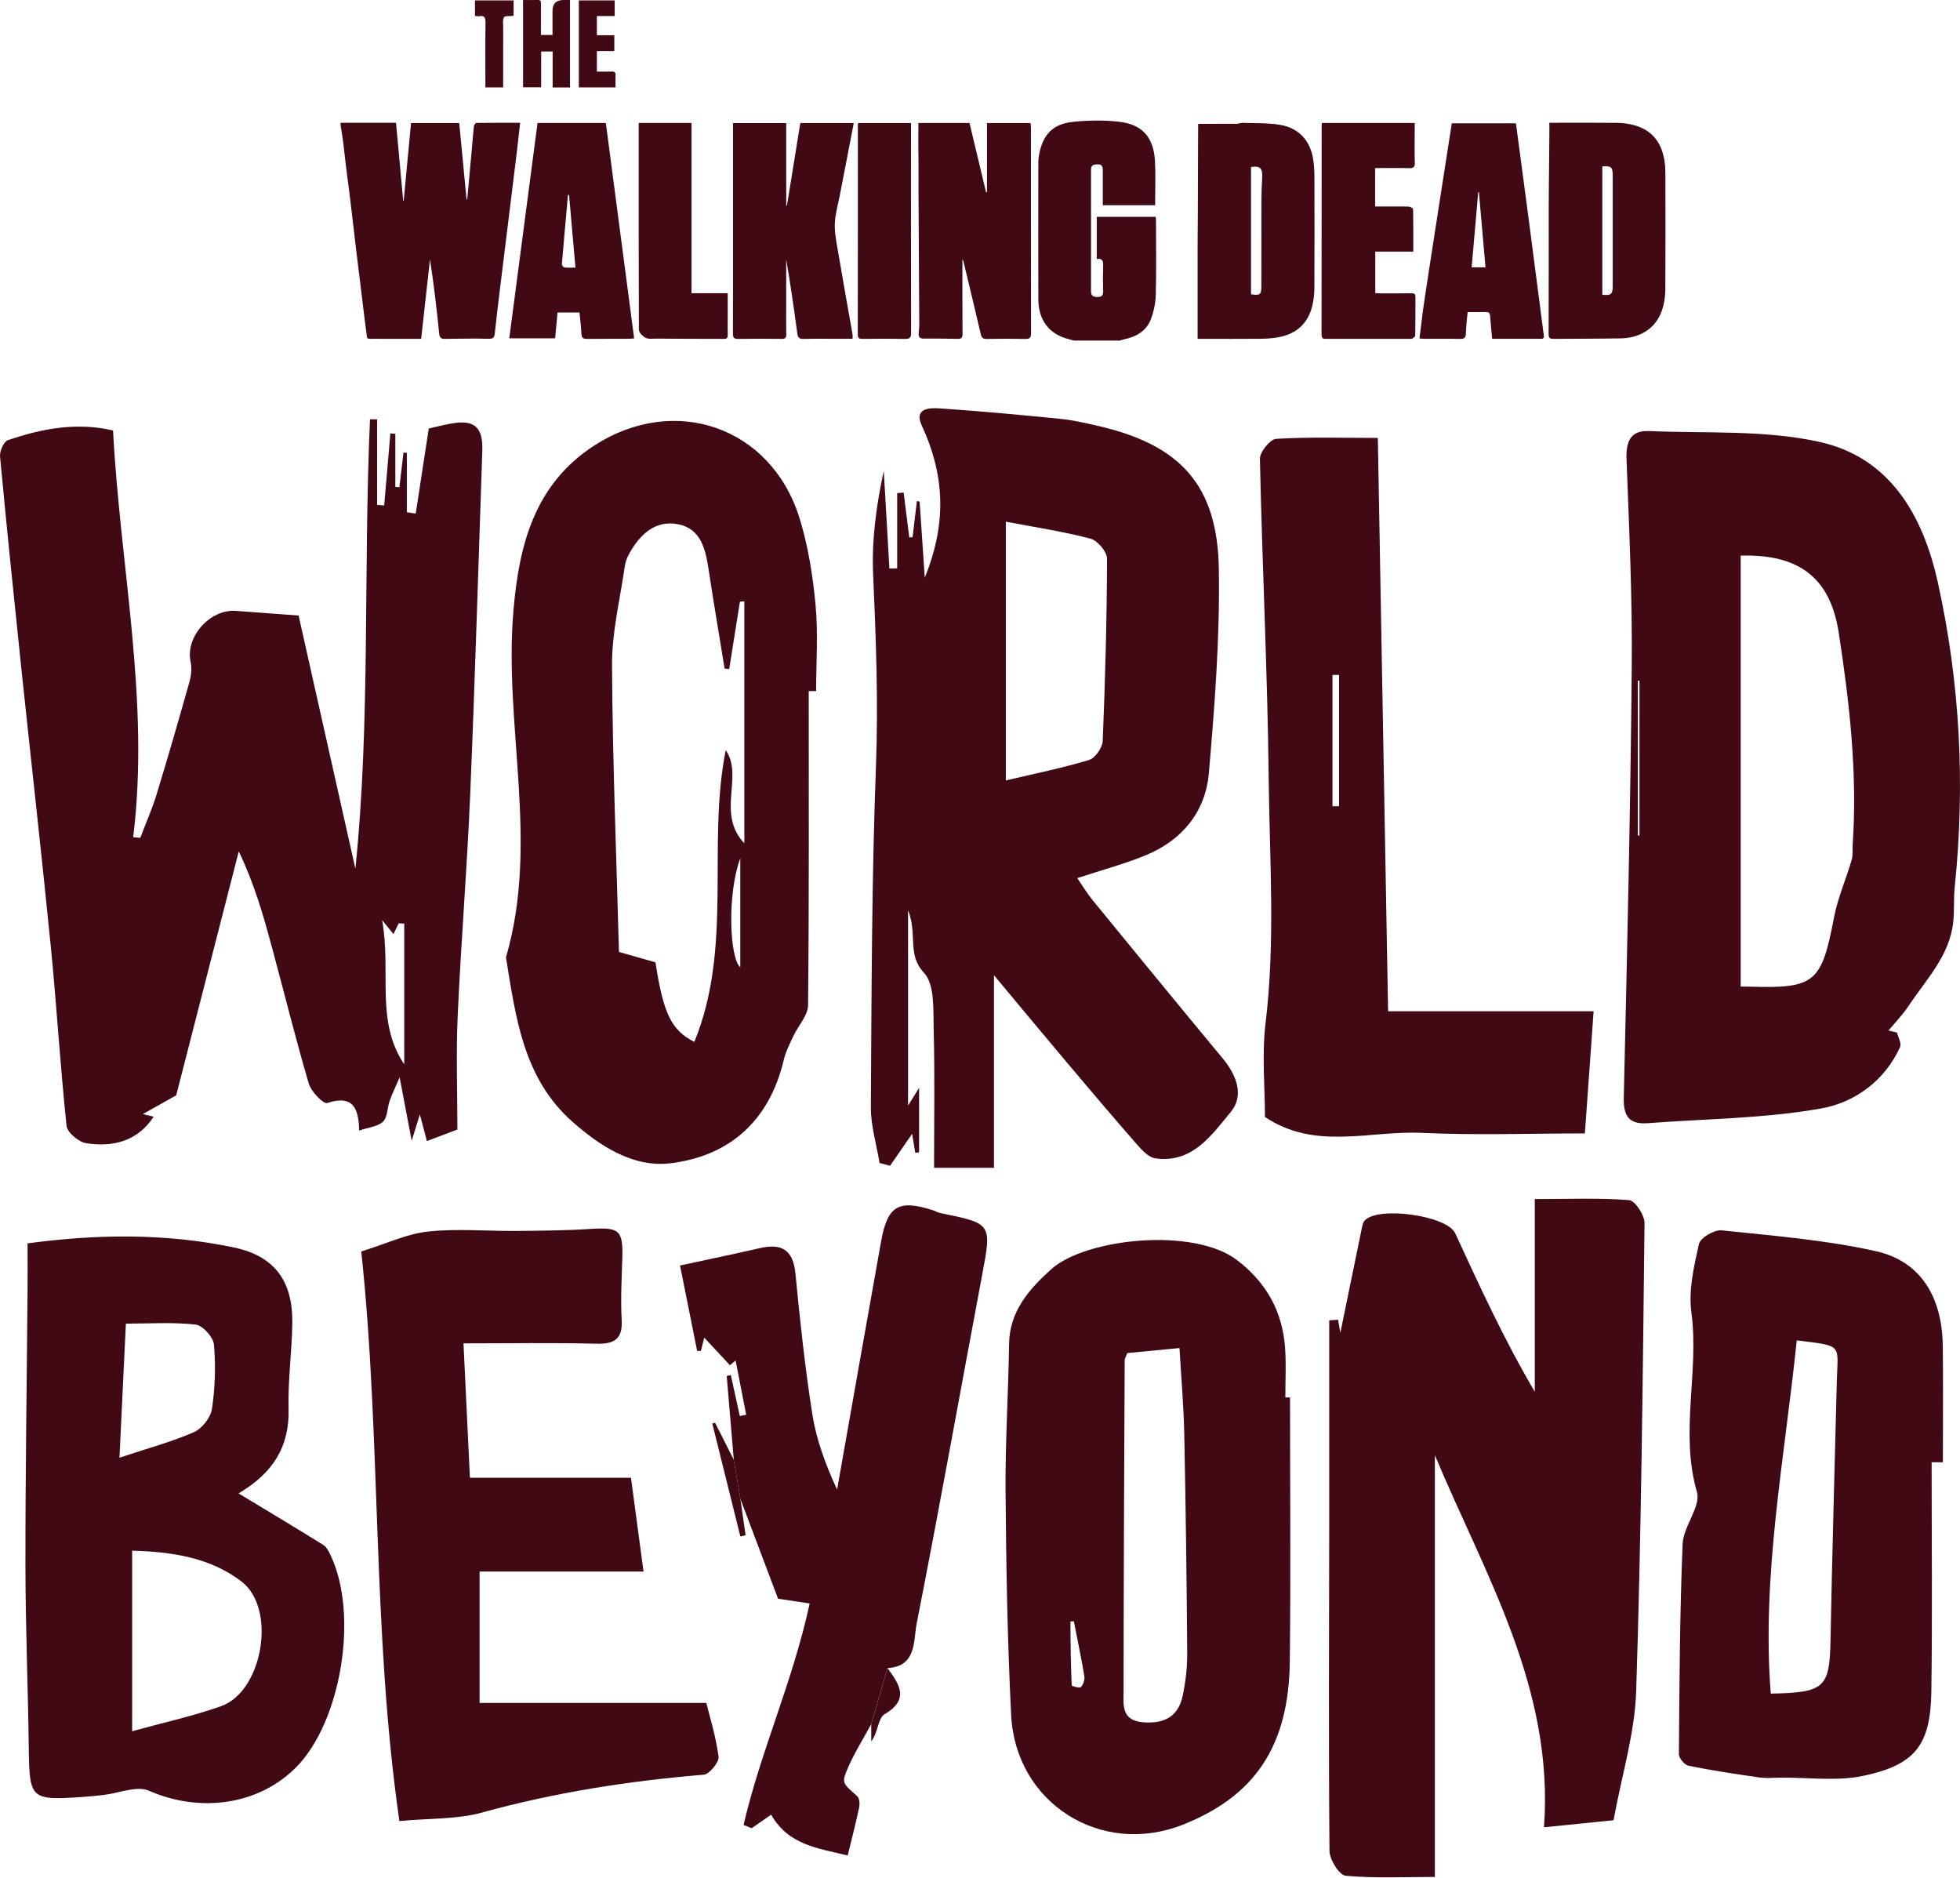
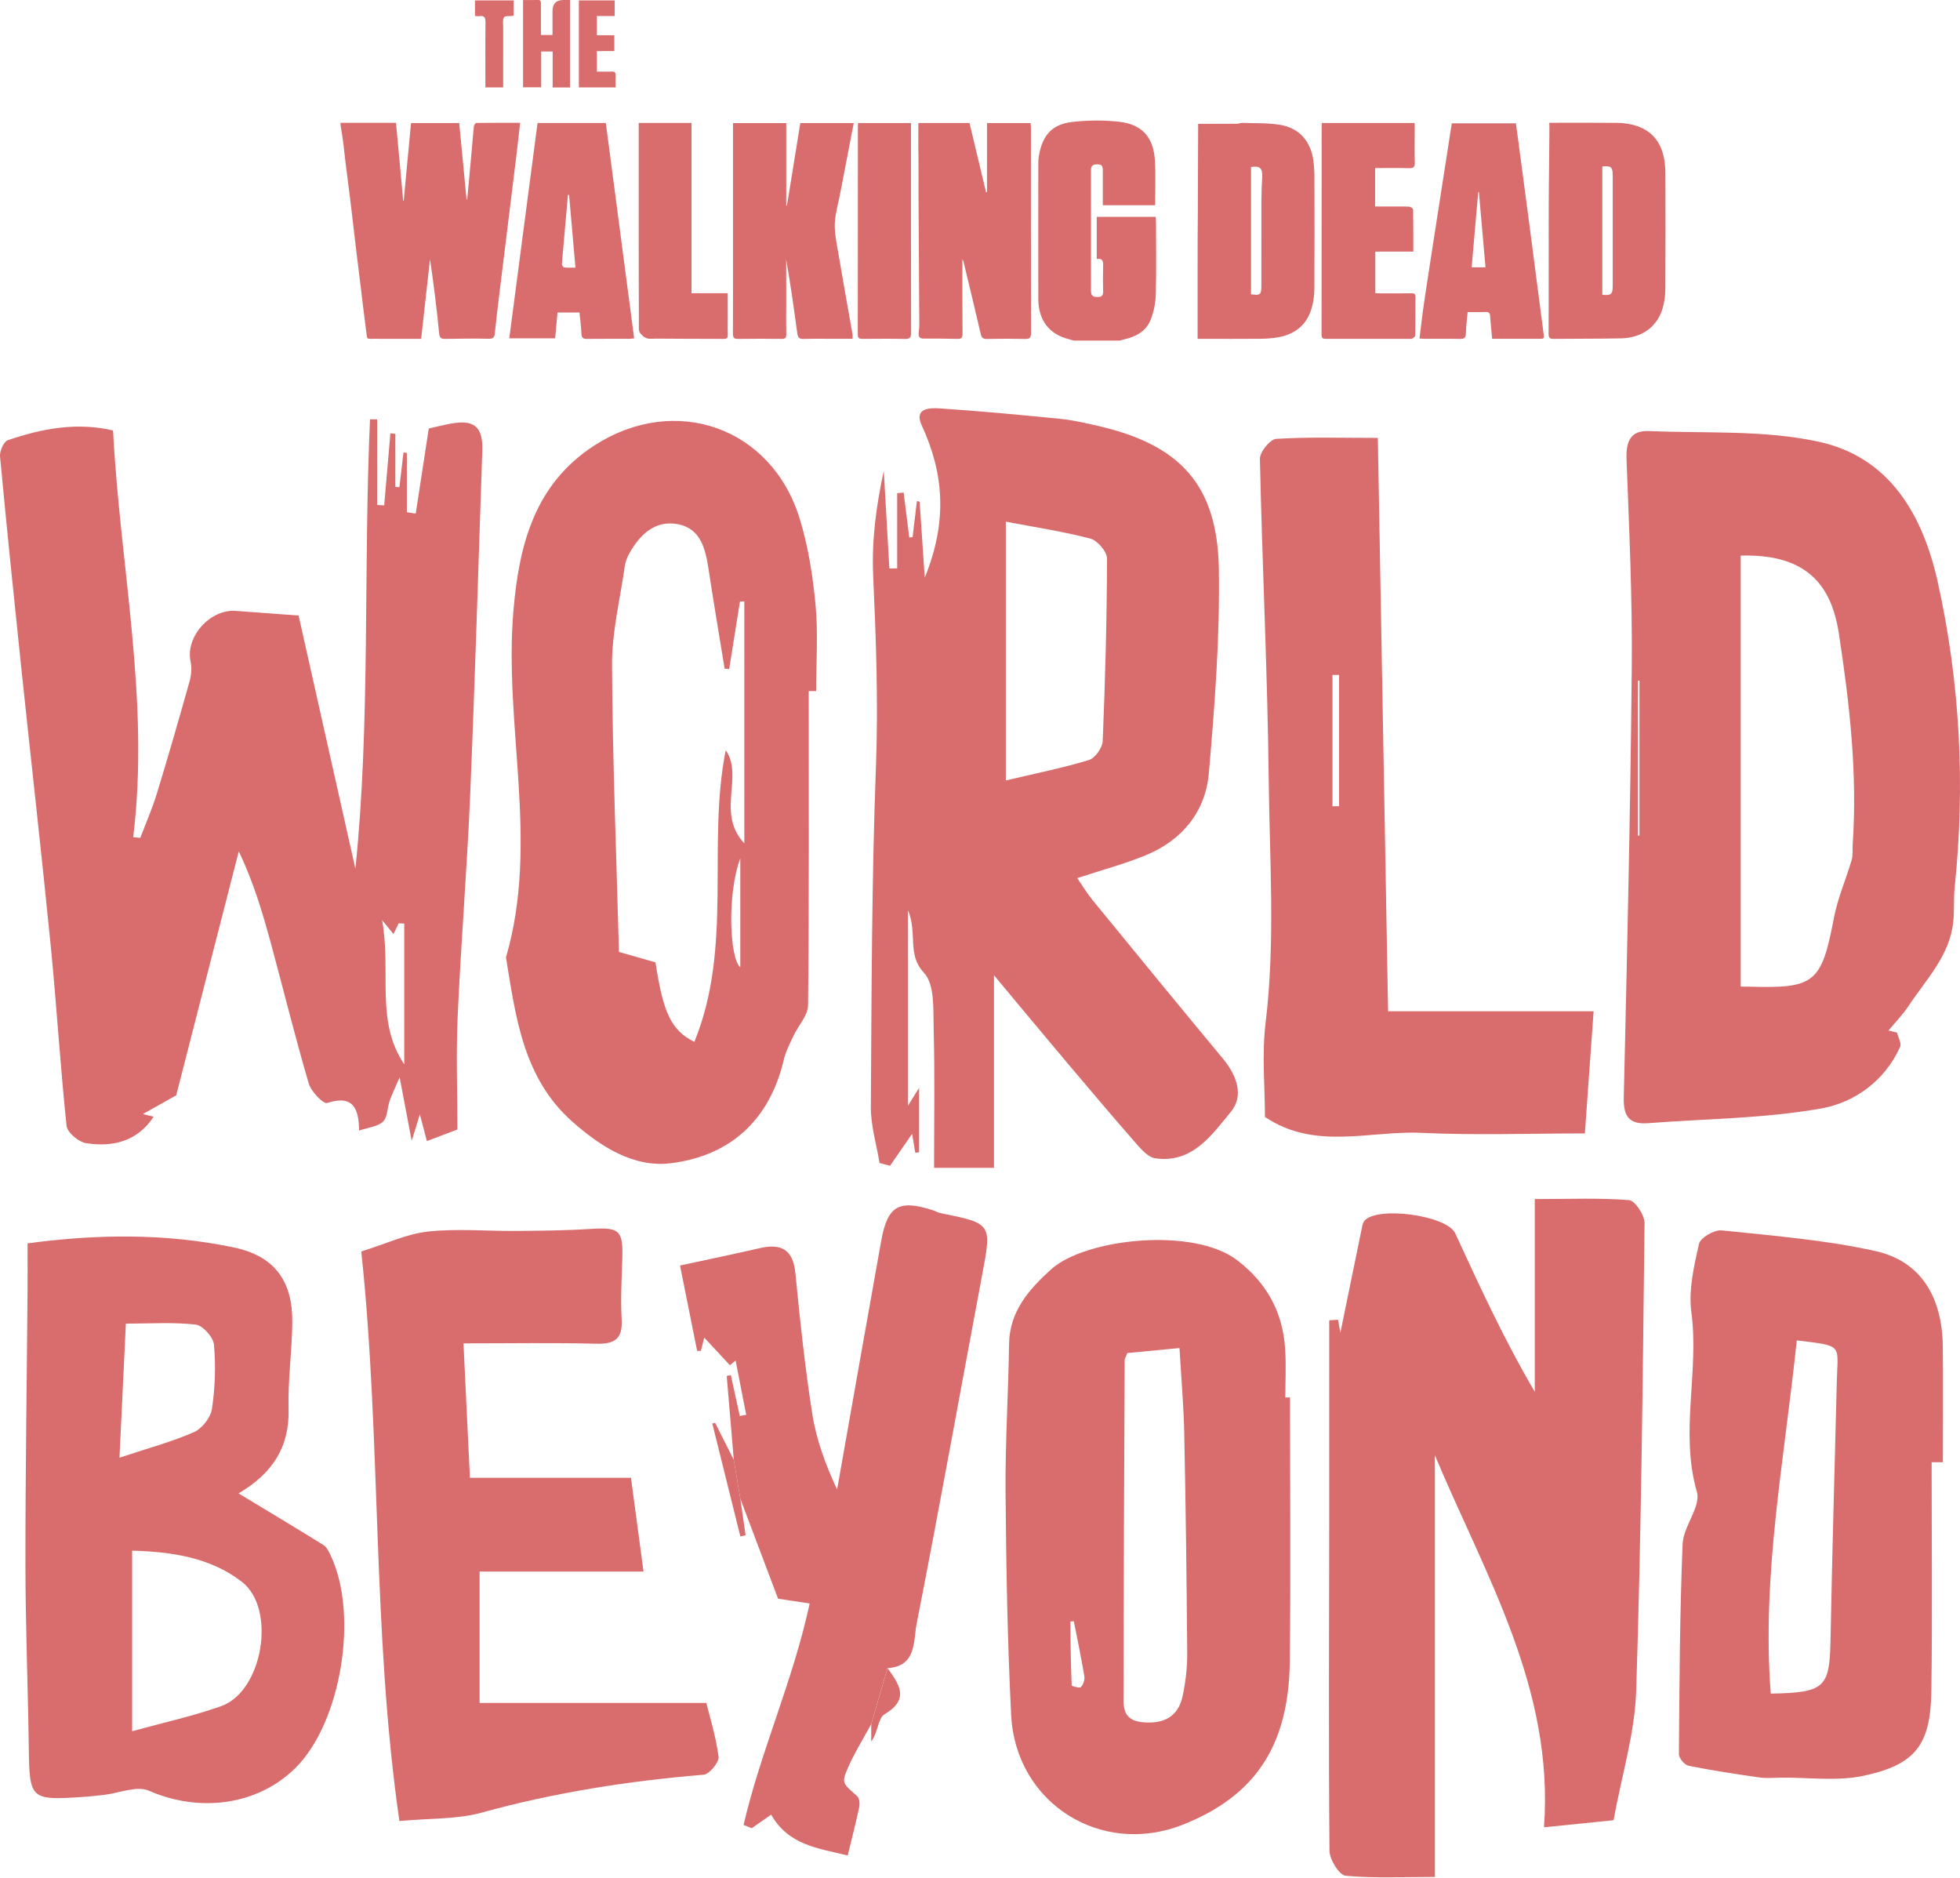
<svg xmlns="http://www.w3.org/2000/svg" id="Capa_2" data-name="Capa 2" viewBox="0 0 1587.26 1520.07">
  <defs>
    <style>
      .cls-1 {
-         fill: #400913;
+         fill: #d96d6d;
        stroke-width: 0px;
      }
    </style>
  </defs>
  <g id="Logos">
    <g id="World_Beyond" data-name="World Beyond">
      <path class="cls-1" d="M113.6,678.41c4.47-11.79,9.6-23.37,13.28-35.4,9.27-30.27,18.04-60.7,26.6-91.18,1.42-5.07,1.98-10.98.87-16.05-4.38-19.98,15.62-42.75,36.72-41.15,15.65,1.19,31.31,2.32,50.74,3.76,15.01,66.92,30.72,136.91,46,205.03,12.24-118.65,6.38-241.59,11.83-363.92,1.93.02,3.85.03,5.78.05v69.27c1.9.14,3.81.28,5.71.42,1.67-19.44,3.34-38.89,5.01-58.33,1.34.11,2.68.23,4.01.34v43.02c1.1.06,2.2.13,3.3.19,1.1-9.35,2.2-18.7,3.3-28.05.91.1,1.83.21,2.74.31v48.04c2.39.37,4.78.73,7.17,1.1,3.43-22.34,6.85-44.69,10.56-68.88,4.27-.96,11.1-2.74,18.03-4.01,18.82-3.45,25.98,2.75,25.33,21.88-3.19,93.02-5.91,186.05-9.83,279.04-2.51,59.5-7.42,118.9-10.09,178.4-1.39,30.95-.24,62.01-.24,92.27-9.84,3.72-16.32,6.18-24.72,9.36-2.03-7.72-3.8-14.47-5.69-21.64-1.57,5.08-3.15,10.19-6.61,21.41-3.8-20.02-6.42-33.79-9.76-51.38-3.68,8.59-6.23,13.75-8.11,19.14-1.96,5.61-1.64,13.16-5.34,16.72-4.21,4.05-11.77,4.63-19.36,7.23-.27-17.58-4.63-29.29-25.89-22.31-3.08,1.01-13.01-9.3-14.92-15.8-10.8-36.79-19.99-74.06-30-111.09-6.96-25.73-14.37-51.34-26.66-76.82-17.05,66.49-34.11,132.97-50.66,197.5-9.28,5.21-18.14,10.18-27,15.16,3.07.75,6.14,1.5,8.73,2.13-12.89,19.73-32.76,24.93-54.79,21.42-6.05-.96-15.16-8.65-15.73-14-5.12-48.4-8.01-97.04-12.8-145.48-7.44-75.12-15.97-150.13-23.86-225.21C11.27,483.83,5.38,426.73.03,369.59c-.4-4.31,2.98-12.02,6.3-13.16,27.48-9.38,55.57-14.79,85.22-7.9,5.72,110.48,29.92,218.7,16.32,329.3,1.91.19,3.82.38,5.73.58ZM327.37,861.8v-114.02c-1.51-.04-3.02-.09-4.53-.13-1.38,2.83-2.75,5.66-4.2,8.65-1.77-2.17-3.29-4.04-9.19-11.28,7.63,42.75-5.71,81.52,17.92,116.78Z" />
      <path class="cls-1" d="M735.37,737.02v158.16c3.32-5.34,4.59-7.37,8.94-14.36v52.21c-1.04.12-2.07.23-3.11.35-1.16-7.02-2.31-14.03-2.53-15.35-4.38,6.35-11.13,16.12-17.89,25.9-2.83-.75-5.67-1.51-8.5-2.26-2.47-15.12-7.14-30.26-7.04-45.36.58-92.08.68-184.21,4.14-276.2,1.94-51.71.02-103.02-2.28-154.55-1.25-27.97,2.47-56.17,8.61-84.29,1.51,26.35,3.03,52.7,4.54,79.05,2.1-.04,4.21-.08,6.31-.12v-60.94c1.75-.14,3.49-.28,5.24-.41,1.52,12.1,3.03,24.2,4.55,36.3.89-.06,1.78-.11,2.68-.17,1.17-9.76,2.34-19.52,3.5-29.27.73.15,1.46.3,2.2.45,1.26,18.53,2.51,37.05,4.17,61.56,18.63-45.79,15.47-84.56-2.51-123.42-6.4-13.83,6.56-14.17,14.45-13.64,32.61,2.18,65.16,5.22,97.69,8.46,10.07,1,20.05,3.31,29.95,5.56,67.29,15.29,97.48,47.89,98.58,116.15.89,55.05-3.33,110.34-8.11,165.28-2.69,30.91-21.35,53.93-50.45,66.1-17.29,7.23-35.59,12.02-56.1,18.78,4.03,5.84,7.79,12.2,12.41,17.85,34.98,42.78,70,85.52,105.3,128.04,11.21,13.5,17.74,30,6.6,43.46-15.5,18.73-31.09,41.79-61.15,37.54-5.37-.76-10.71-6.52-14.74-11.13-19.14-21.86-37.92-44.05-56.66-66.26-18.44-21.85-36.68-43.88-59.21-70.85v155.95h-48.52c0-37.35.67-74.72-.32-112.05-.41-15.73,1.04-36.35-7.86-45.89-13.96-14.99-5.04-30.85-12.86-50.63ZM814.55,631.93c24.05-5.7,46.01-10.1,67.34-16.57,4.96-1.5,10.88-9.91,11.11-15.36,2.04-49.2,3.37-98.45,3.5-147.68.01-5.59-7.73-14.69-13.45-16.2-21.97-5.79-44.58-9.16-68.5-13.72v209.54Z" />
      <path class="cls-1" d="M1536.26,836.06c.92,3.94,3.79,8.75,2.47,11.67-12.5,27.73-37.22,45.09-64.04,49.82-45.94,8.11-93.28,8.29-140.02,11.87-15.07,1.15-20.05-5.25-19.7-20.57,2.7-116.35,5.41-232.7,6.48-349.07.51-55.9-2.13-111.85-4.24-167.74-.54-14.23,2.92-23.67,18.14-23.02,46.16,1.97,93.57-1.06,138.08,8.77,56.84,12.56,83.73,59.08,95.8,113.44,18.11,81.55,22.34,164,13.74,247.12-.97,9.39-.17,18.96-1.19,28.34-2.98,27.32-21.98,46.35-36.16,67.79-4.71,7.12-10.81,13.32-16.27,19.94,2.3.55,4.6,1.1,6.91,1.65ZM1409.66,798.88c-.87,0,3.34-.11,7.54.02,52.7,1.56,57.95-3.27,68.03-56.05,3.02-15.83,9.74-30.94,14.29-46.52,1.19-4.08.57-8.67.86-13.03,3.89-57.36-2.61-114.07-11.25-170.58-6.8-44.48-31.5-64.15-79.48-62.85v349ZM1326.4,676.55c.43,0,.86,0,1.29,0v-125.46c-.43,0-.86,0-1.29,0v125.45Z" />
      <path class="cls-1" d="M1306.69,1473.81c-18.02,1.83-34.99,3.56-56.32,5.73,8.3-112.56-47.67-204.14-88.37-301.24v341.43c-24.48,0-48.53,1.21-72.27-.96-5.13-.47-13.02-13.09-13.08-20.17-.78-88-.31-176-.22-264.01.05-55.19.01-110.38.01-165.57,2.39-.13,4.78-.26,7.16-.4,1.1,6.26,2.2,12.52,3.3,18.78-1-.21-2.01-.42-3.01-.62,6.31-30.8,12.6-61.61,18.96-92.4.43-2.06.86-4.45,2.15-5.95,10.36-12.1,66.77-4.36,73.46,10.13,19.76,42.79,39.37,85.65,64.45,128.36v-156.06c28.7,0,52.68-1.06,76.41.88,4.82.4,12.54,12.16,12.47,18.62-1.43,126.4-2.67,252.83-6.78,379.16-1.1,33.83-11.57,67.37-18.32,104.28Z" />
      <path class="cls-1" d="M654.93,559.59c0,84.79.34,169.59-.54,254.38-.09,8.29-7.94,16.42-11.84,24.79-2.95,6.33-6.24,12.7-7.83,19.42-11.52,48.77-43.33,77.69-91.43,83.67-30.32,3.77-57.18-13.67-79.75-33.61-39.81-35.16-45.88-84.64-53.8-133.07,27.26-93.25-2.03-187.72,6.1-281.32,4.56-52.51,16.95-101.84,65.57-133.21,65.18-42.05,143.33-14.91,166.17,59.2,6.95,22.55,10.68,46.44,12.88,70,2.15,23.06.47,46.48.47,69.74-2,0-3.99,0-5.99,0ZM590.54,541.72c-1.24-.12-2.49-.24-3.73-.36-4.32-26.6-8.87-53.16-12.89-79.8-2.47-16.39-6.09-33.29-24.5-37.04-18.73-3.82-31.29,8.31-40,23.98-1.73,3.12-3,6.75-3.5,10.28-3.76,26.51-10.42,53.06-10.28,79.58.4,77.48,3.55,154.95,5.62,232.42,10.48,2.99,20.16,5.74,29.56,8.42,6.32,41.33,12.82,55.01,31.47,64.39,31.56-76.8,10.06-159.23,25.42-236.15,14.77,21.15-7.97,50.8,15.06,75.42v-195.95c-1.19.09-2.37.17-3.56.26-2.89,18.18-5.79,36.37-8.68,54.55ZM599.5,694.9c-10.77,29.02-8.69,80.9,0,88.29v-88.29Z" />
      <path class="cls-1" d="M1044.7,1131.49c0,71.24.63,142.49-.18,213.73-.78,68.43-28.18,109.11-86.72,132.24-66.11,26.12-135.37-17.36-138.95-88.85-3.02-60.22-4.04-120.57-4.52-180.88-.32-39.84,2.28-79.69,2.84-119.54.37-26.64,16.46-44.55,34.07-60.44,27.79-25.08,115.35-34.38,150.58-7.42,24.24,18.55,37.02,42.18,38.94,72,.84,13,.14,26.1.14,39.15,1.26,0,2.52.01,3.79.02ZM912.95,1095.55c-1.22,3.14-2.15,4.42-2.15,5.7-.4,89.2-.84,178.39-.89,267.59,0,10.98-2.22,24.03,15.41,25.63,17.01,1.54,28.8-4.22,32.43-21.32,2.39-11.27,3.76-22.99,3.68-34.5-.42-59.39-1.18-118.77-2.4-178.15-.47-22.69-2.48-45.35-3.85-69-17.06,1.64-29.22,2.8-42.22,4.05ZM869.64,1312.76c1.25-.07-2.77.05-2.77.17.04,17.25.28,34.51,1.03,51.74.03.65,6.48,2.4,7.46,1.34,1.92-2.08,3.25-5.96,2.78-8.76-2.44-14.66-5.51-29.21-8.5-44.48Z" />
      <path class="cls-1" d="M193.17,1209.19c24.06,14.55,46.49,27.93,68.66,41.73,2.71,1.69,4.47,5.38,5.95,8.48,22.84,48.04,8.52,135.02-28.17,171.74-30.69,30.72-78,36.77-119.05,18.77-9.81-4.3-24.28,2.06-36.62,3.44-5.77.65-11.54,1.27-17.33,1.65-41.92,2.81-42.76,1.72-43.3-39.77-.64-49.27-2.67-98.53-2.71-147.8-.06-73.7,1.1-147.41,1.71-221.11.11-12.84.01-25.69.01-39.58,55.2-7.45,111.55-8.43,167.34,3.38,32.83,6.95,47.5,27.32,47.06,61.09-.3,23.14-3.64,46.3-3.02,69.39.84,30.87-12.82,52.31-40.52,68.58ZM107.01,1401.78c25.88-7.18,49.52-12.3,72.12-20.34,33.7-12,45.05-78.92,16.56-100.82-25.77-19.81-57.03-24.14-88.68-25.07v146.23ZM96.76,1180.28c23.86-7.93,42.69-12.94,60.31-20.7,6.54-2.88,13.51-11.75,14.56-18.74,2.57-17.12,3.17-34.85,1.65-52.08-.53-6.06-9.08-15.59-14.8-16.25-18.38-2.09-37.14-.78-56.54-.78-1.78,37.28-3.38,70.68-5.19,108.55Z" />
      <path class="cls-1" d="M1564.28,1183.94c0,61.79.65,123.59-.22,185.38-.61,43.26-12.66,59.54-54.95,68.53-21.47,4.57-44.62,1.27-67.01,1.49-5.74.06-11.58.65-17.21-.15-19.2-2.75-38.41-5.64-57.41-9.46-3.24-.65-7.89-6.18-7.86-9.43.44-56.74.68-113.5,3.01-170.18.59-14.3,14.98-30.24,11.56-42.12-13.95-48.5,1.99-97.11-4.47-145.44-2.4-17.94,2.07-37.25,6.13-55.32,1.12-5.01,12.41-11.65,18.36-11.03,41.72,4.37,83.88,7.71,124.69,16.8,36.49,8.13,53.98,36.96,54.43,77.18.35,31.26.07,62.52.07,93.79-3.04,0-6.07-.01-9.11-.02ZM1455.06,1085.32c-9.93,96.29-28.53,190.09-21.05,285.97,43.95-.74,47.67-4.85,48.4-43.71,1.31-69.51,3.34-139.01,5.07-208.51.77-31.05,5.65-29.1-32.42-33.76Z" />
      <path class="cls-1" d="M388.39,1272.49v106.34h183.6c2.46,10.03,7.65,26.58,9.93,43.52.6,4.46-7.46,14.24-12.12,14.62-60.82,5.04-120.69,14.36-179.67,30.68-19.87,5.5-41.55,4.48-66.7,6.84-22.22-154.42-14.58-308.57-30.86-461.18,20.25-6.31,36.79-14.26,53.99-16.13,23.61-2.56,47.73-.3,71.63-.51,19.86-.17,39.75-.32,59.56-1.59,23.97-1.55,26.93.84,26.2,24.27-.51,16.33-1.43,32.72-.5,48.99.9,15.77-5.6,20.02-20.51,19.65-35.05-.87-70.13-.28-107.6-.28,1.63,33.98,3.36,70.13,5.21,108.81h130.42c3.49,26.06,6.64,49.52,10.18,75.95h-132.74Z" />
      <path class="cls-1" d="M1124.12,818.8h166.43c-2.27,31.74-4.56,63.72-7.08,98.92-44.01,0-88.19,1.6-132.2-.46-42.14-1.97-86.11,14.46-126.88-12.86,0-24.1-2.6-50.46.51-76.13,7.98-65.97,3.24-131.95,2.52-197.85-.94-86.31-5.27-172.59-7.11-258.9-.12-5.55,8.28-15.89,13.19-16.19,26.63-1.61,53.4-.76,82.31-.76,2.77,154.43,5.5,307.14,8.31,464.23ZM1084.4,546.47c-1.77.01-3.54.03-5.32.04v106.33c1.77-.02,3.54-.04,5.32-.06v-106.31Z" />
      <path class="cls-1" d="M705.56,1395.93c-6.68,12.43-14.36,24.45-19.73,37.43-4.36,10.55-2.95,10.86,8.39,21.04,1.81,1.63,2.16,6.14,1.56,8.98-2.67,12.64-5.94,25.15-9.3,38.99-24.06-5.9-47.96-8.37-61.98-33.07-4.38,3.05-10.08,7.02-15.78,10.99-2.19-.89-4.37-1.77-6.56-2.66,13.85-59.75,39.9-116.22,53.54-179.32-7.57-1.13-15.83-2.37-25.61-3.84-9.45-25.05-19.99-52.99-30.54-80.94-1.77-10.51-3.54-21.01-5.31-31.52-1.91-22.64-3.81-45.27-5.72-67.91,1.11-.25,2.22-.49,3.32-.74,2.42,11.06,4.84,22.12,7.26,33.17,1.73-.33,3.46-.67,5.19-1-2.86-14.64-5.71-29.29-8.57-43.93-1.54,1.27-3.07,2.54-4.61,3.81-7.11-7.64-14.22-15.28-20.79-22.34-.48,1.87-1.6,6.3-2.73,10.72-1.01.01-2.02.02-3.03.03-4.49-22.42-8.98-44.84-13.86-69.16,22.45-4.86,43.48-9.18,64.39-14.01,17.61-4.07,27.18.97,29.07,20.45,3.7,38.16,7.75,76.34,13.73,114.19,3.28,20.76,10.77,40.85,20.02,60.81,11.87-67.05,23.61-134.12,35.66-201.14,5.17-28.76,14.19-33.91,41.93-25.04,2.06.66,3.99,1.87,6.08,2.3,41.94,8.52,41.62,8.44,33.72,50.46-17.68,94.03-34.52,188.23-52.99,282.1-2.7,13.73.12,34.55-23.59,35.86-4.37,15.07-8.78,30.17-13.19,45.27Z" />
      <path class="cls-1" d="M594.25,1182.01c1.77,10.51,3.54,21.01,5.31,31.52,1.41,9.85,2.83,19.69,4.24,29.54-1.41.33-2.82.66-4.23,1-7.58-30.49-15.16-60.99-22.74-91.48.77-.18,1.54-.36,2.3-.54,5.04,9.99,10.08,19.98,15.11,29.97Z" />
      <path class="cls-1" d="M705.56,1395.93c4.41-15.1,8.82-30.19,13.19-45.27,9.43,13.07,18.24,25.11-2.5,37.41-5.19,3.08-5.22,14.85-10.7,21.98v-14.13Z" />
      <g id="The_Walking" data-name="The Walking">
        <path class="cls-1" d="M275.76,99.41h44.95c1.96,21.24,3.89,42.23,5.82,63.22.13,0,.26-.02.39-.03,1.98-20.92,3.96-41.85,5.95-62.97h39.02c1.98,20.59,3.95,41.18,5.93,61.78.19-.01.38-.03.57-.04,1.19-12.95,2.39-25.9,3.56-38.85.61-6.76,1.09-13.54,1.82-20.29.11-1,1.32-2.67,2.04-2.68,11.66-.17,23.32-.12,35.44-.12-.98,8.53-1.86,16.58-2.83,24.63-2.09,17.24-4.23,34.48-6.36,51.72-2.38,19.26-4.79,38.52-7.13,57.78-1.48,12.13-2.96,24.25-4.23,36.4-.35,3.36-1.35,4.43-5.01,4.34-11.67-.29-23.35-.07-35.02.09-3.14.04-4.64-.45-5.02-4.3-1.97-20.05-4.39-40.06-7.43-60.14-2.36,21.28-4.73,42.56-7.15,64.4h-26.56c-3.27,0-6.53.05-9.8-.01-9.21-.18-6.87,1.45-8.38-7.83-.44-2.71-3.43-27.84-4.15-33.7-2.36-19.25-4.82-38.49-6.96-57.77-2.14-19.22-4.98-38.36-7.03-57.59-.59-5.49-1.6-10.93-2.42-16.4,0-.54,0-1.09,0-1.63Z" />
        <path class="cls-1" d="M869.41,275.73c-1.27-.37-2.52-.79-3.8-1.1-15.8-3.82-24.72-15.33-24.75-32.37-.07-37-.03-74,0-111.01,0-2.02.24-4.07.62-6.06,3.07-16.21,10.94-24.77,27.4-26.52,12.48-1.33,25.36-1.49,37.81-.03,18.39,2.14,27.45,12.66,28.6,31.26.66,10.71.17,21.49.2,32.23,0,1.21,0,2.42,0,4.05h-42.4c0-9.34.01-18.55,0-27.76,0-4.58-1.1-5.55-5.49-5.28-2.81.17-4.09,1.41-4.08,4.33.05,32.78.06,65.57,0,98.36,0,3.96,2.04,4.64,5.43,4.63,3.4-.02,4.5-1.34,4.4-4.66-.19-6.78-.22-13.57,0-20.35.12-3.73-.23-6.54-5.16-5.74v-34.15h47.73c.09,1.51.24,2.83.24,4.15.01,19.59.33,39.19-.17,58.76-.17,6.64-1.57,13.54-3.88,19.77-3.67,9.89-12.15,14.5-22.12,16.61-1.03.22-2.02.59-3.02.89h-37.56Z" />
        <path class="cls-1" d="M779.39,209.73c0,20.3-.09,40.41.09,60.53.03,3.37-1.04,4.2-4.13,4.13-9.23-.21-18.47-.29-27.71-.25-2.75.01-3.7-1.38-3.7-3.69,0-2.29.53-4.57.51-6.85-.18-35.67-.4-71.34-.61-107.01-.01-2.16.05-25.1-.03-28.5-.22-9.35-.08-18.72-.08-28.5h41.41c4.46,18.66,8.93,37.37,13.39,56.09l.77-.11v-55.92h35.3c.1,1.42.28,2.86.28,4.29.01,55.22-.02,110.43.09,165.65,0,3.74-.97,4.93-4.76,4.85-10.33-.23-20.68-.2-31.02,0-3.03.06-4.25-.94-4.92-3.85-4.55-19.53-9.25-39.02-13.93-58.52-.18-.77-.61-1.47-.98-2.32Z" />
        <path class="cls-1" d="M1254.66,99.41h3.91c17.14,0,34.28-.12,51.41.08,4.43.05,8.97.67,13.25,1.82,14.24,3.83,22.06,13.64,24.55,27.87.68,3.85.89,7.83.9,11.75.07,31.14.13,62.29-.05,93.43-.03,4.96-.73,10.07-2.07,14.84-4.26,15.25-16.77,24.42-33.9,24.77-18.21.37-36.43.21-54.65.42-3.07.04-3.91-.97-3.9-3.99.11-34.54.08-69.08.09-103.63,0-15.23.78-66.02.46-67.37ZM1297.6,134.78v103.89c7.07.75,8.41-.4,8.42-7.05.01-29.91.01-59.81,0-89.72,0-6.64-1.28-7.74-8.42-7.13Z" />
        <path class="cls-1" d="M636.71,99.68v66.75c.2.02.39.04.59.05,3.6-22.27,7.2-44.53,10.8-66.83h43.29c-3.72,19.3-7.38,38.32-11.05,57.34-1.47,7.59-3.65,15.12-4.22,22.78-.46,6.19.61,12.6,1.66,18.79,4.07,24.07,8.41,48.09,12.62,72.14.18,1.02.02,2.09.02,3.64-4.52,0-8.84,0-13.16,0-8.84,0-17.69-.17-26.53.09-3.53.1-4.61-1.13-5.06-4.48-2.67-20-5.55-39.98-8.99-59.93,0,12.59,0,25.19,0,37.78,0,7.62-.11,15.24.06,22.85.06,2.83-.79,3.78-3.66,3.74-11.83-.13-23.65-.17-35.48.02-3.36.05-4.06-1.19-4.05-4.28.1-29.11.06-58.22.06-87.33,0-26.12,0-52.23,0-78.35v-4.78h43.1Z" />
        <path class="cls-1" d="M969.85,274.35c0-20.83-.01-40.81,0-60.79.01-13.36,0-26.71.18-40.06.03-2.06.26-58.7.26-73.23,10.58,0,20.93.03,31.27-.04,1.55-.01,3.1-.79,4.63-.73,10.29.39,20.76-.11,30.83,1.64,15.35,2.65,24.64,13.6,26.61,29.03.55,4.3.82,8.66.83,12.99.07,30.19.11,60.39-.04,90.58-.02,4.71-.62,9.52-1.75,14.09-3.61,14.65-13.42,22.85-28.04,25.36-4.66.8-9.45,1.08-14.19,1.12-15.24.14-30.47.05-45.71.05h-4.89ZM1013.11,135.21v103.07c7.4,1.1,8.37.3,8.37-6.61,0-23.1-.04-46.21.03-69.31.02-6.22.32-12.45.65-18.66.4-7.48-1.69-9.63-9.05-8.48Z" />
        <path class="cls-1" d="M435.32,99.6h55.31c7.63,58.06,15.25,116.02,22.92,174.36-1.54.15-2.71.36-3.89.37-11.43.03-22.86-.06-34.29.07-3.03.03-4.36-.75-4.5-4.05-.24-5.69-1.01-11.35-1.59-17.34h-17.78c-.63,6.83-1.26,13.68-1.93,20.93h-37.15c7.62-58.06,15.23-115.97,22.89-174.33ZM460.85,157.86c-.3-.02-.61-.04-.91-.06-.26,3-.51,6.01-.78,9.01-1.4,15.69-2.85,31.37-4.13,47.06-.07.88,1.11,2.6,1.85,2.68,2.91.31,5.88.13,9.13.13-1.76-20.02-3.46-39.42-5.16-58.82Z" />
        <path class="cls-1" d="M1208.39,274.32c-.6-6.49-1.26-12.41-1.64-18.34-.15-2.38-.89-3.41-3.39-3.34-4.74.14-9.49.04-14.84.04-.51,5.85-1.26,11.46-1.4,17.08-.08,3.52-1.14,4.74-4.74,4.66-9.52-.22-19.04-.06-28.56-.08-1.32,0-2.65-.16-4.28-.26.92-7.47,1.74-14.57,2.67-21.66,2.35-17.89,23.24-150.31,23.49-152.58h51.93c1.14,8.47,2.31,17.16,3.47,25.85,2.34,17.61,4.69,35.23,7.01,52.84,2.32,17.62,4.6,35.25,6.88,52.88,1.71,13.18,3.38,26.37,5.15,39.55.25,1.85.43,3.35-2.02,3.36-13.04.02-26.08,0-39.72,0ZM1203,216.44c-1.8-20.51-3.57-40.69-5.34-60.88-.19.01-.38.02-.56.03-1.76,20.21-3.52,40.41-5.31,60.85h11.21Z" />
        <path class="cls-1" d="M1070.48,99.58h75.18c0,2.17,0,4.27,0,6.38,0,8.57-.18,17.14.08,25.7.12,3.71-1.15,4.59-4.66,4.5-9.07-.24-18.15-.08-27.47-.08v31.13c3.7,0,7.45,0,11.2,0,5.44,0,10.89-.13,16.32.11,1.16.05,3.23,1.44,3.25,2.24.21,11.25.15,22.51.15,34.16h-30.78v33.58c1.37.08,2.82.24,4.26.24,8.3,0,16.6.04,24.9-.07,2.11-.03,3.36.27,3.34,2.78-.07,10.47.04,20.95-.14,31.42-.02.9-1.58,1.85-2.55,2.62-.34.27-1.06.06-1.6.06-22.58,0-45.17-.02-67.75.03-2.48,0-3.98-.18-3.98-3.41.09-56.44.07-112.88.08-169.33,0-.53.09-1.07.18-2.05Z" />
        <path class="cls-1" d="M517.22,99.55h42.78v137.87h29.33c0,7.5,0,14.39,0,21.28,0,4.08-.1,8.16.04,12.24.08,2.32-.45,3.47-3.11,3.45-18.36-.11-36.73,0-55.09-.21-3.35-.04-6.82,1-10.19-1.87-2.18-1.85-3.59-3.31-3.6-6.05-.06-23.65-.12-47.3-.14-70.95-.02-26.5,0-53.01,0-79.51,0-5.28,0-10.56,0-16.24Z" />
        <path class="cls-1" d="M694.9,99.63h42.85c0,4.24,0,8.26,0,12.29,0,52.51-.04,105.03.09,157.54,0,3.95-1.09,5.06-5.01,4.98-11.43-.25-22.86-.14-34.29-.05-2.62.02-3.88-.48-3.88-3.56.09-56.32.06-112.64.07-168.97,0-.65.1-1.31.17-2.23Z" />
        <path class="cls-1" d="M423.58.02c4.23,0,8.15.06,12.06-.02,2.49-.05,2.44,1.53,2.43,3.26-.02,6.8,0,13.6,0,20.39,0,1.47,0,2.93,0,4.66h9.37V8.94Q447.44.01,456.42.01c1.62,0,3.23,0,5.18,0v70.79h-14.05v-29.11h-9.3v29.01h-14.67V.02Z" />
        <path class="cls-1" d="M468.77,70.79V.35h29.03v12.66h-14.43v15.5h14.12v12.85h-14.12v16.62c4.21,0,8.25.07,12.28-.03,2.11-.05,2.94.74,2.86,2.85-.11,3.23-.03,6.46-.03,9.99h-29.72Z" />
        <path class="cls-1" d="M415.94.33v12.19c-.32.23-.42.35-.54.37-2.51.31-6.37-.24-7.22,1.11-1.31,2.08-.68,5.46-.69,8.29-.04,16.04-.02,32.07-.02,48.46h-14.39c0-1.46,0-2.9,0-4.34,0-16.05-.14-32.1.1-48.14.06-4.07-.91-5.86-5.14-5.16-1.02.17-2.12-.12-3.4-.21V.33h31.28Z" />
      </g>
    </g>
  </g>
</svg>
